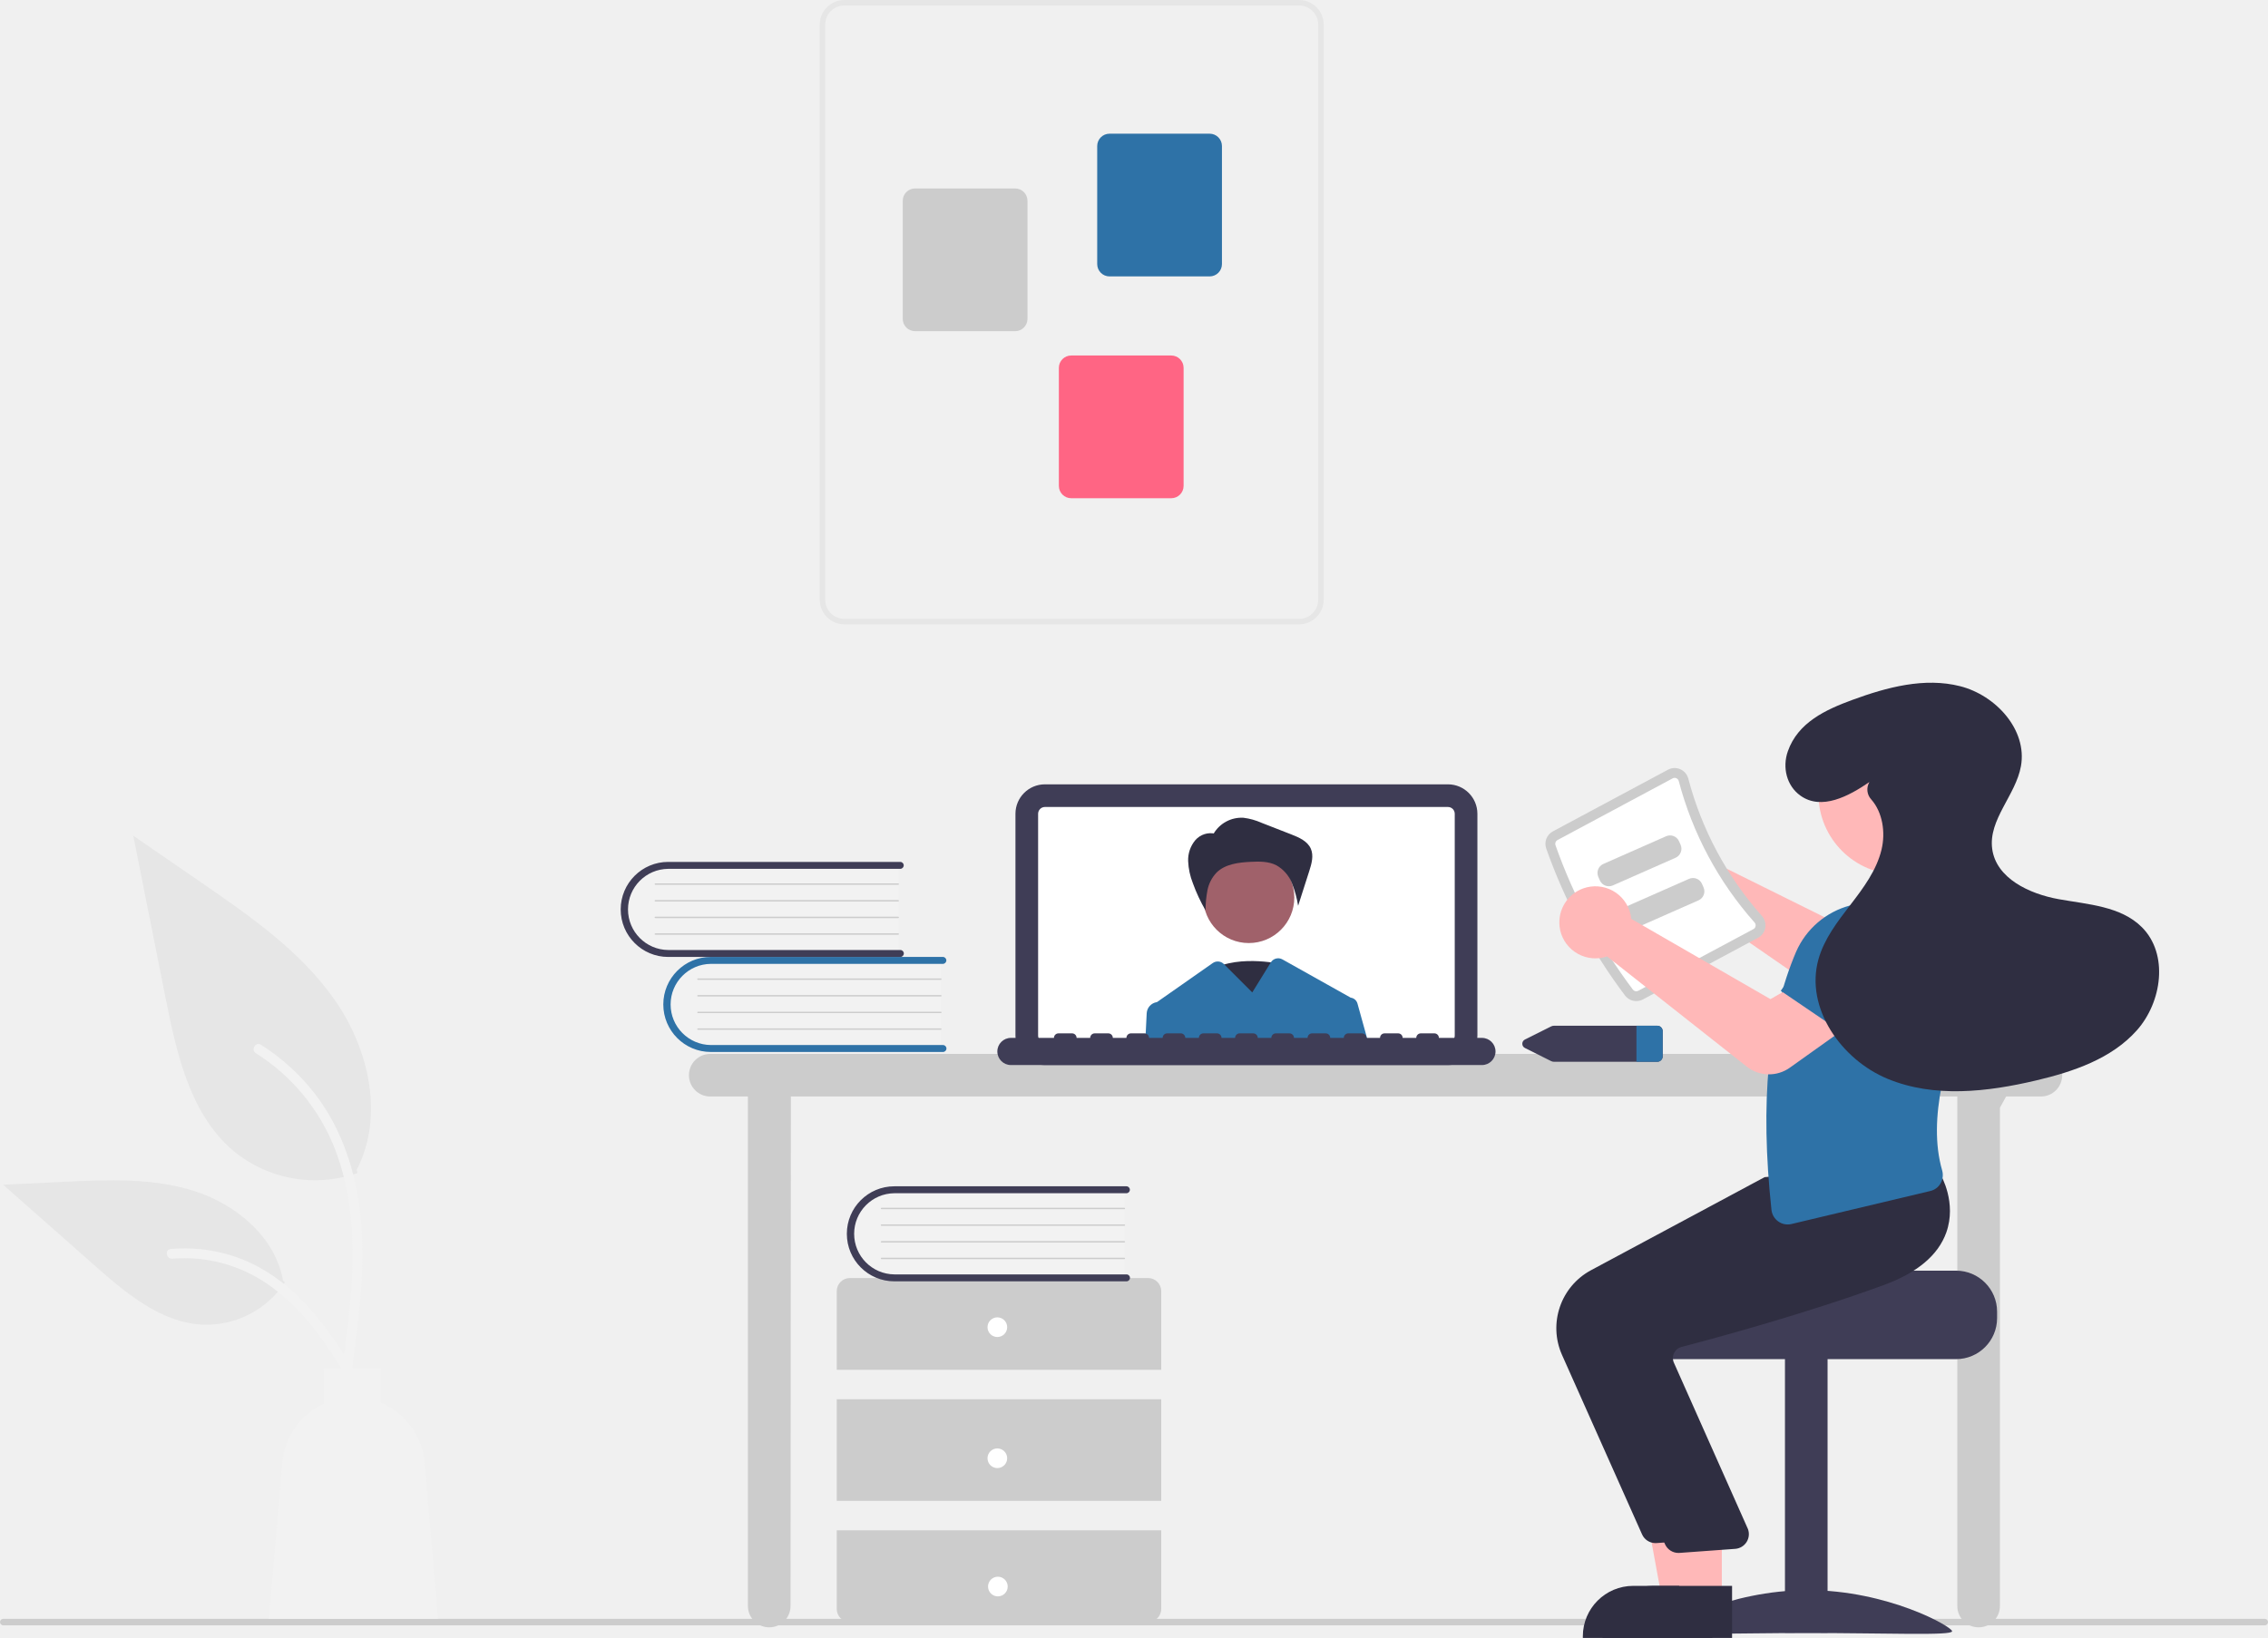
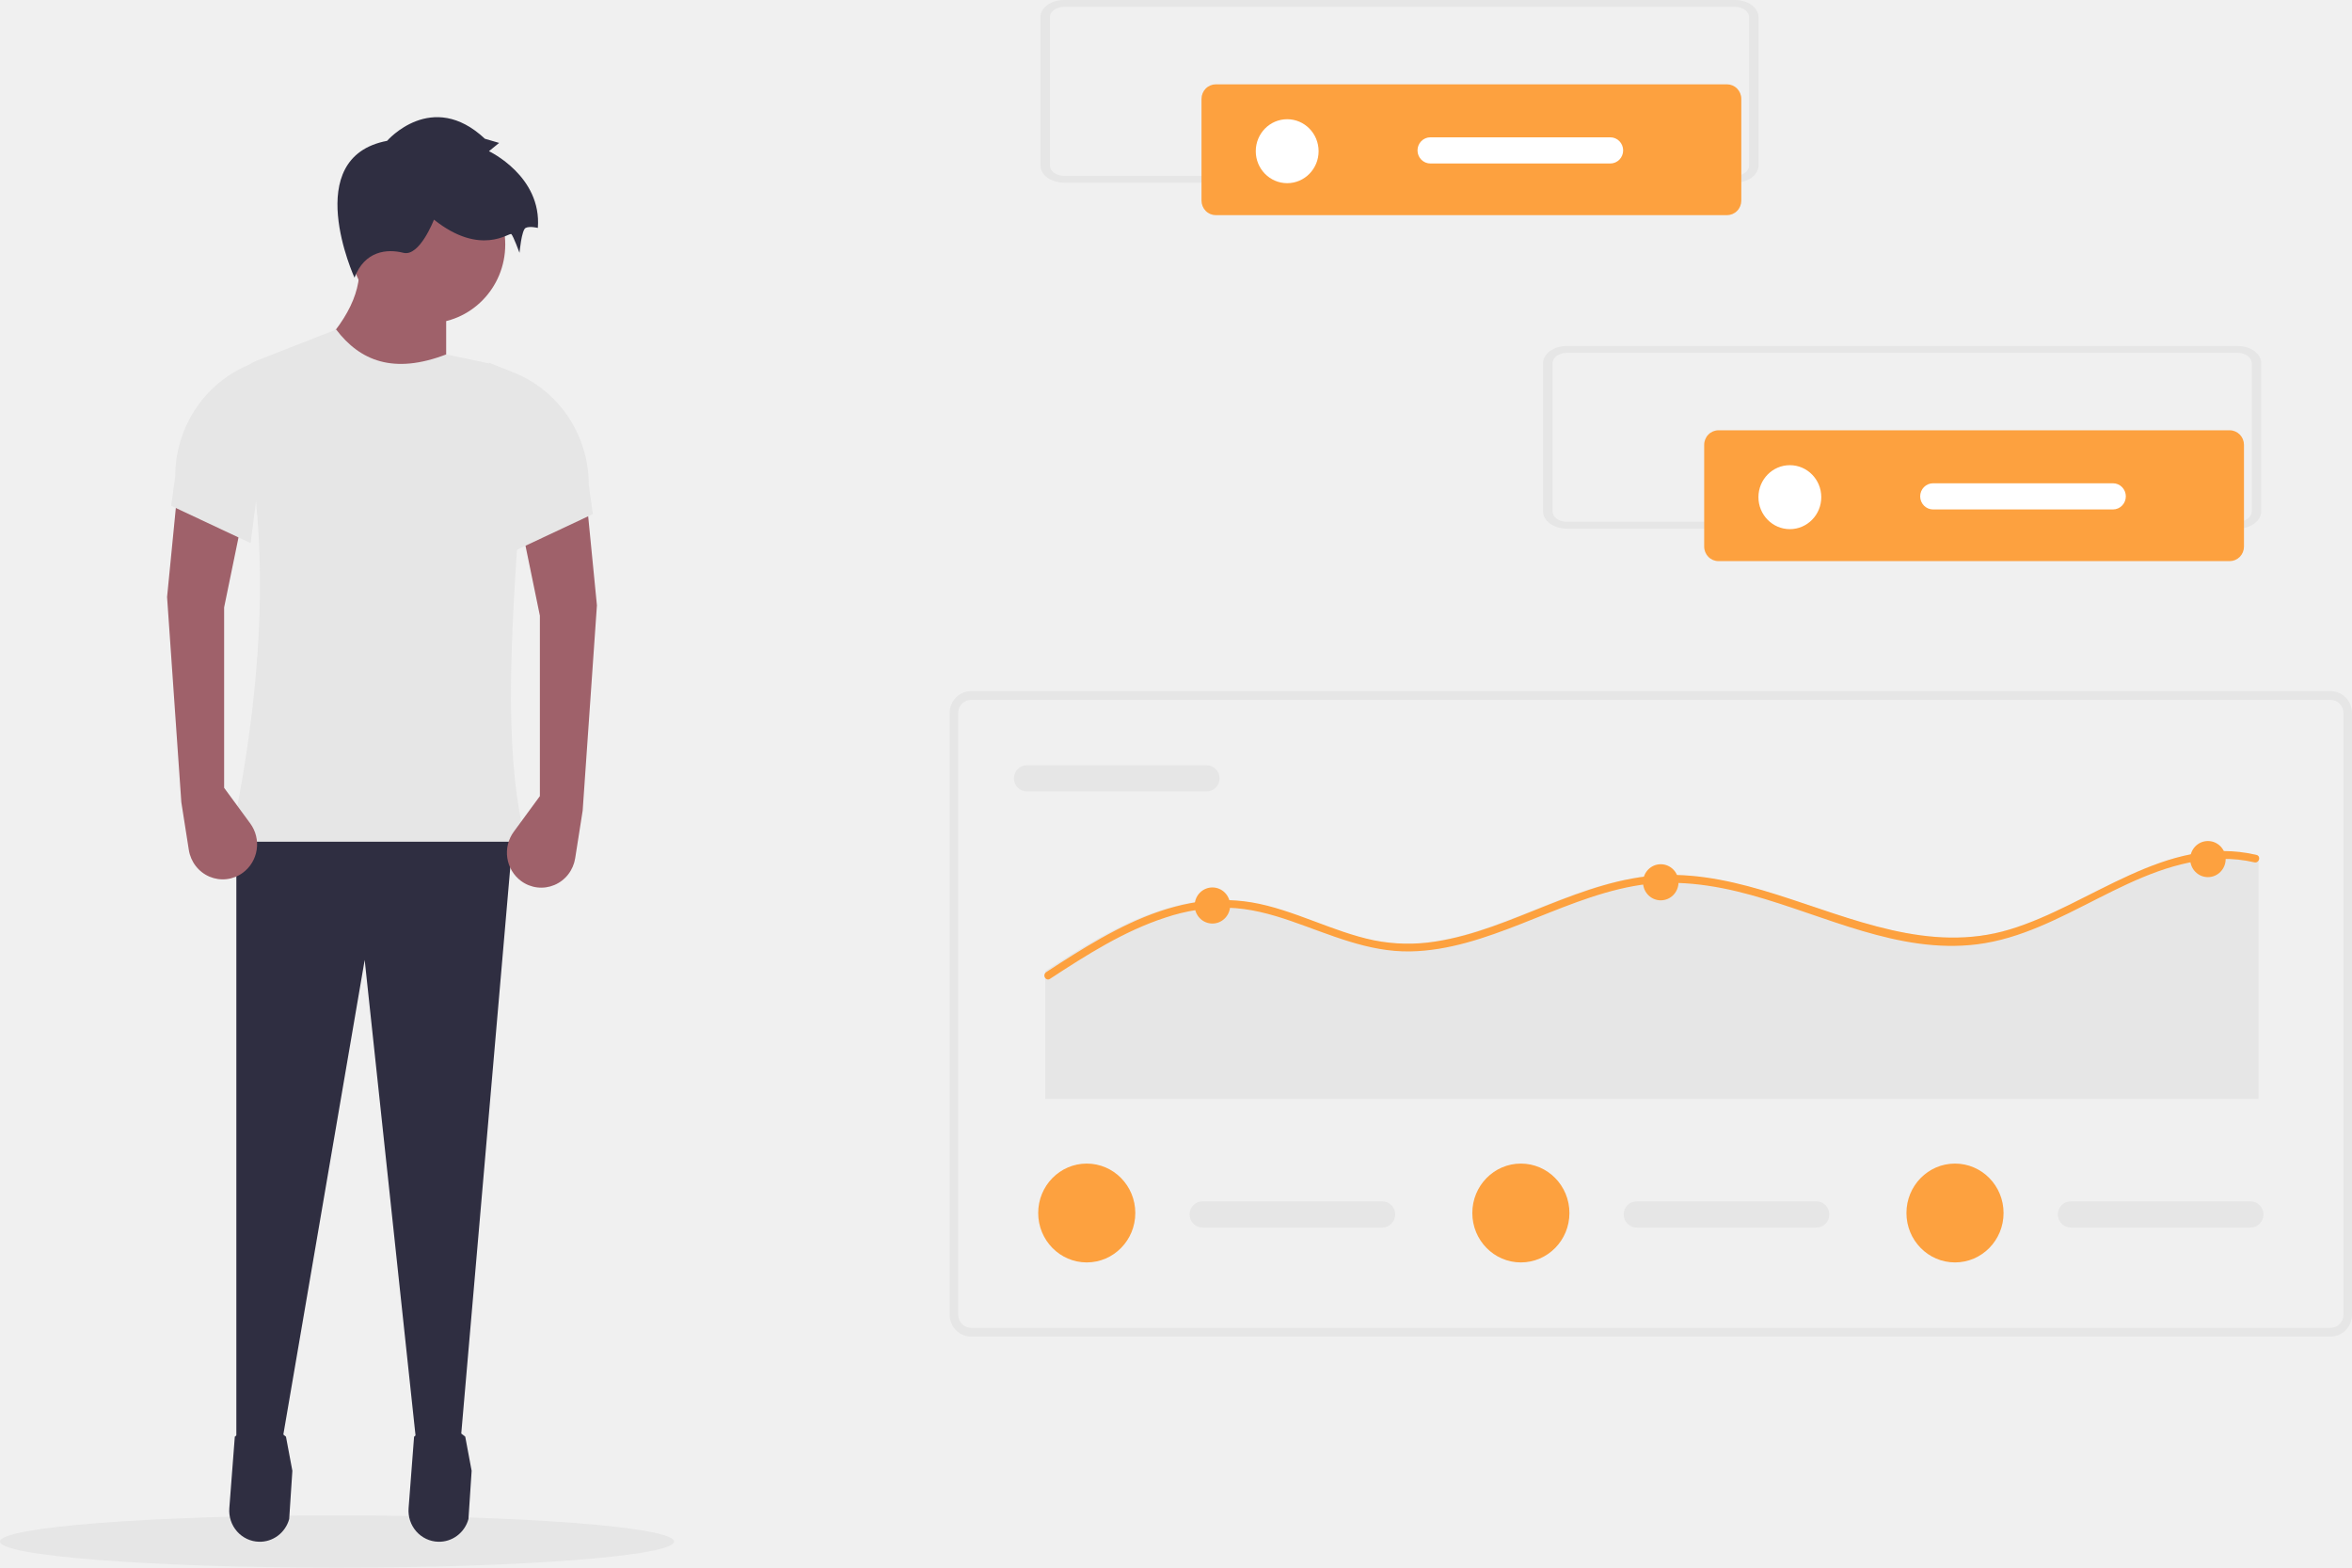
- <svg xmlns="http://www.w3.org/2000/svg" width="692" height="499.877" viewBox="0 0 692 499.877" data-src="https://cdn.undraw.co/illustrations/online-learning_tgmv.svg" role="img" artist="Katerina Limpitsouni" source="https://undraw.co/">
-   <path d="M945,696.105H255a1,1,0,0,1,0-2H945a1,1,0,0,1,0,2Z" transform="translate(-254 -200.0616)" fill="#ccc" />
-   <path d="M876.704,521.703h-406a6.5,6.5,0,1,0,0,13h11.5v155.5a6.5,6.5,0,0,0,13,0l.099-155.5H851.204v155.5a6.5,6.5,0,0,0,13,0V538.13l1.891-3.427h10.609a6.5,6.5,0,1,0,0-13Z" transform="translate(-254 -200.0616)" fill="#ccc" />
-   <path d="M695.794,525.105H572.812a8.992,8.992,0,0,1-8.982-8.982V448.414a8.992,8.992,0,0,1,8.982-8.982H695.794a8.992,8.992,0,0,1,8.982,8.982v67.709A8.992,8.992,0,0,1,695.794,525.105Z" transform="translate(-254 -200.0616)" fill="#3f3d56" />
-   <path d="M695.793,446.345H572.813a2.074,2.074,0,0,0-2.07,2.07v67.71a2.074,2.074,0,0,0,2.07,2.07H695.793a2.074,2.074,0,0,0,2.07-2.07v-67.71A2.074,2.074,0,0,0,695.793,446.345Z" transform="translate(-254 -200.0616)" fill="#fff" />
-   <path d="M644.792,494.283s-14.722-3.392-22.82,2.827,10.306,20.355,10.306,20.355Z" transform="translate(-254 -200.0616)" fill="#2f2e41" />
-   <circle cx="381.024" cy="273.924" r="13.887" fill="#a0616a" />
-   <path d="M624.286,454.492a9.898,9.898,0,0,1,9.126-4.856,19.397,19.397,0,0,1,5.515,1.544l9.078,3.541c2.349.916,4.922,2.039,5.941,4.345.946,2.141.24,4.613-.474,6.841l-3.397,10.593a32.246,32.246,0,0,0-1.925-6.998,10.835,10.835,0,0,0-4.704-5.364c-2.358-1.21-5.137-1.185-7.785-1.057-3.749.18-7.826.657-10.489,3.302a10.895,10.895,0,0,0-2.765,5.399,32.5,32.5,0,0,0-.58,6.112,50.669,50.669,0,0,1-3.869-8.295,20.525,20.525,0,0,1-1.438-6.715,9.444,9.444,0,0,1,2.165-6.387,6.195,6.195,0,0,1,6.231-1.961Z" transform="translate(-254 -200.0616)" fill="#2f2e41" />
-   <path d="M668.183,506.325a2.472,2.472,0,0,0-2.07-1.79.86.86,0,0,0-.1-.06L645.282,492.856a2.637,2.637,0,0,0-3.528.908l-5.67,9.18-8.54-8.54-.136-.136a2.636,2.636,0,0,0-3.376-.295l-17.038,11.931c-.03,0-.06.01-.09.01a3.633,3.633,0,0,0-3.03,3.39l-.44,8.89h68.04Z" transform="translate(-254 -200.0616)" fill="#2e72a7" />
-   <path d="M706.158,516.814H693.03a1.382,1.382,0,0,0-1.382-1.382h-4.145a1.382,1.382,0,0,0-1.382,1.382h-4.145a1.382,1.382,0,0,0-1.382-1.382H676.449a1.382,1.382,0,0,0-1.382,1.382h-4.145a1.382,1.382,0,0,0-1.382-1.382h-4.145a1.382,1.382,0,0,0-1.382,1.382h-4.145A1.382,1.382,0,0,0,658.485,515.432h-4.145a1.382,1.382,0,0,0-1.382,1.382h-4.145a1.382,1.382,0,0,0-1.382-1.382H643.285a1.382,1.382,0,0,0-1.382,1.382H637.758a1.382,1.382,0,0,0-1.382-1.382h-4.145a1.382,1.382,0,0,0-1.382,1.382h-4.145a1.382,1.382,0,0,0-1.382-1.382h-4.145a1.382,1.382,0,0,0-1.382,1.382H615.649a1.382,1.382,0,0,0-1.382-1.382h-4.145a1.382,1.382,0,0,0-1.382,1.382h-4.145a1.382,1.382,0,0,0-1.382-1.382h-4.145a1.382,1.382,0,0,0-1.382,1.382h-4.145a1.382,1.382,0,0,0-1.382-1.382h-4.145a1.382,1.382,0,0,0-1.382,1.382H582.485a1.382,1.382,0,0,0-1.382-1.382H576.958a1.382,1.382,0,0,0-1.382,1.382H562.449a4.145,4.145,0,0,0,0,8.291H706.158a4.145,4.145,0,0,0,0-8.291Z" transform="translate(-254 -200.0616)" fill="#3f3d56" />
-   <path d="M541.079,492.74v27.526H472.117a13.771,13.771,0,1,1,0-27.526Z" transform="translate(-254 -200.0616)" fill="#f2f2f2" />
-   <path d="M542.773,520.054a1.059,1.059,0,0,1-1.059,1.059h-70.826a14.504,14.504,0,1,1,0-29.008h70.826a1.059,1.059,0,0,1,0,2.117h-70.826a12.387,12.387,0,0,0,0,24.773h70.826A1.059,1.059,0,0,1,542.773,520.054Z" transform="translate(-254 -200.0616)" fill="#2e72a7" />
-   <path d="M541.079,499.092H466.971a.212.212,0,1,1,0-.423h74.108a.212.212,0,0,1,0,.423Z" transform="translate(-254 -200.0616)" fill="#ccc" />
-   <path d="M541.079,504.174H466.971a.212.212,0,1,1,0-.423h74.108a.212.212,0,0,1,0,.423Z" transform="translate(-254 -200.0616)" fill="#ccc" />
-   <path d="M541.079,509.255H466.971a.212.212,0,1,1,0-.423h74.108a.212.212,0,0,1,0,.423Z" transform="translate(-254 -200.0616)" fill="#ccc" />
-   <path d="M541.079,514.337H466.971a.212.212,0,1,1,0-.423h74.108a.212.212,0,0,1,0,.423Z" transform="translate(-254 -200.0616)" fill="#ccc" />
-   <path d="M528.079,463.74v27.526H459.117a13.771,13.771,0,1,1,0-27.526Z" transform="translate(-254 -200.0616)" fill="#f2f2f2" />
-   <path d="M529.773,491.054a1.059,1.059,0,0,1-1.059,1.059h-70.826a14.504,14.504,0,1,1,0-29.008h70.826a1.059,1.059,0,0,1,0,2.117h-70.826a12.387,12.387,0,0,0,0,24.773h70.826A1.059,1.059,0,0,1,529.773,491.054Z" transform="translate(-254 -200.0616)" fill="#3f3d56" />
-   <path d="M528.079,470.092H453.971a.212.212,0,1,1,0-.423h74.108a.212.212,0,0,1,0,.423Z" transform="translate(-254 -200.0616)" fill="#ccc" />
-   <path d="M528.079,475.174H453.971a.212.212,0,1,1,0-.423h74.108a.212.212,0,0,1,0,.423Z" transform="translate(-254 -200.0616)" fill="#ccc" />
-   <path d="M528.079,480.255H453.971a.212.212,0,1,1,0-.423h74.108a.212.212,0,0,1,0,.423Z" transform="translate(-254 -200.0616)" fill="#ccc" />
-   <path d="M528.079,485.337H453.971a.212.212,0,1,1,0-.423h74.108a.212.212,0,0,1,0,.423Z" transform="translate(-254 -200.0616)" fill="#ccc" />
-   <path d="M608.303,618.105v-24a4,4,0,0,0-4-4h-91a4,4,0,0,0-4,4v24Z" transform="translate(-254 -200.0616)" fill="#ccc" />
-   <rect x="255.303" y="427.043" width="99" height="31" fill="#ccc" />
-   <path d="M509.303,667.105v24a4,4,0,0,0,4,4h91a4,4,0,0,0,4-4v-24Z" transform="translate(-254 -200.0616)" fill="#ccc" />
-   <circle cx="304.303" cy="405.043" r="3" fill="#fff" />
-   <circle cx="304.303" cy="445.043" r="3" fill="#fff" />
-   <circle cx="304.464" cy="484.196" r="3" fill="#fff" />
-   <path d="M597.079,562.74v27.526H528.117a13.771,13.771,0,1,1,0-27.526Z" transform="translate(-254 -200.0616)" fill="#f2f2f2" />
-   <path d="M598.773,590.054a1.059,1.059,0,0,1-1.059,1.059h-70.826a14.504,14.504,0,1,1,0-29.008h70.826a1.059,1.059,0,0,1,0,2.117h-70.826a12.387,12.387,0,0,0,0,24.773h70.826A1.059,1.059,0,0,1,598.773,590.054Z" transform="translate(-254 -200.0616)" fill="#3f3d56" />
-   <path d="M597.079,569.092H522.971a.212.212,0,1,1,0-.423h74.108a.212.212,0,0,1,0,.423Z" transform="translate(-254 -200.0616)" fill="#ccc" />
-   <path d="M597.079,574.174H522.971a.212.212,0,1,1,0-.423h74.108a.212.212,0,0,1,0,.423Z" transform="translate(-254 -200.0616)" fill="#ccc" />
-   <path d="M597.079,579.255H522.971a.212.212,0,1,1,0-.423h74.108a.212.212,0,0,1,0,.423Z" transform="translate(-254 -200.0616)" fill="#ccc" />
-   <path d="M597.079,584.337H522.971a.212.212,0,1,1,0-.423h74.108a.212.212,0,0,1,0,.423Z" transform="translate(-254 -200.0616)" fill="#ccc" />
-   <path d="M504.11,383.083v-175.5a7.53,7.53,0,0,1,7.521-7.521H650.36a7.53,7.53,0,0,1,7.521,7.521v175.5a7.53,7.53,0,0,1-7.521,7.521H511.632A7.53,7.53,0,0,1,504.11,383.083Zm7.521-181.35a5.857,5.857,0,0,0-5.85,5.85v175.5a5.857,5.857,0,0,0,5.85,5.85H650.36a5.857,5.857,0,0,0,5.85-5.85v-175.5a5.857,5.857,0,0,0-5.85-5.85Z" transform="translate(-254 -200.0616)" fill="#e6e6e6" />
-   <path d="M588.775,280.659V244.624a3.765,3.765,0,0,1,3.761-3.761h30.537a3.765,3.765,0,0,1,3.761,3.761v36.036a3.765,3.765,0,0,1-3.761,3.761h-30.537A3.765,3.765,0,0,1,588.775,280.659Z" transform="translate(-254 -200.0616)" fill="#2e72a7" />
-   <path d="M529.44,297.374V261.338a3.765,3.765,0,0,1,3.761-3.761h30.537a3.765,3.765,0,0,1,3.761,3.761v36.036a3.765,3.765,0,0,1-3.761,3.761h-30.537A3.765,3.765,0,0,1,529.44,297.374Z" transform="translate(-254 -200.0616)" fill="#ccc" />
-   <path d="M577.075,348.352V312.317a3.765,3.765,0,0,1,3.761-3.761h30.537a3.765,3.765,0,0,1,3.761,3.761v36.036a3.765,3.765,0,0,1-3.761,3.761h-30.537A3.765,3.765,0,0,1,577.075,348.352Z" transform="translate(-254 -200.0616)" fill="#ff6584" />
-   <path d="M759.563,513.105H728.143a1.941,1.941,0,0,0-.86.2l-7.93,3.97a1.445,1.445,0,0,0,0,2.66l7.93,3.97a1.941,1.941,0,0,0,.86.2h31.42a1.649,1.649,0,0,0,1.74-1.53v-7.94A1.649,1.649,0,0,0,759.563,513.105Z" transform="translate(-254 -200.0616)" fill="#3f3d56" />
-   <path d="M761.303,514.635v7.94a1.649,1.649,0,0,1-1.74,1.53h-6.26v-11h6.26A1.649,1.649,0,0,1,761.303,514.635Z" transform="translate(-254 -200.0616)" fill="#2e72a7" />
-   <path d="M759.327,453.705a11.003,11.003,0,0,1,14.89,6.915,10.588,10.588,0,0,1,.32,1.435l43.938,21.788,10.168-6.739,12.652,14.565L825.769,504.279a11.149,11.149,0,0,1-13.301.513l-44.579-30.828a10.511,10.511,0,0,1-1.015.37,11.003,11.003,0,0,1-14.01-8.561,10.708,10.708,0,0,1-.163-1.34A11.036,11.036,0,0,1,759.327,453.705Z" transform="translate(-254 -200.0616)" fill="#ffb8b8" />
-   <path d="M850.841,587.853H802.831c0,1.38-49.48,2.5-49.48,2.5a12.86,12.86,0,0,0-2.11,2,12.41,12.41,0,0,0-2.9,8v2a12.505,12.505,0,0,0,12.5,12.5h90a12.511,12.511,0,0,0,12.5-12.5v-2A12.517,12.517,0,0,0,850.841,587.853Z" transform="translate(-254 -200.0616)" fill="#3f3d56" />
-   <rect x="798.617" y="614.357" width="13" height="84" transform="translate(1356.235 1112.652) rotate(-180)" fill="#3f3d56" />
-   <path d="M761.617,697.9c0,1.405,19.699.543,44,.543s44,.861,44-.543-19.699-12.543-44-12.543S761.617,696.495,761.617,697.9Z" transform="translate(-254 -200.0616)" fill="#3f3d56" />
-   <polygon points="519.353 487.993 507.094 487.992 501.261 456.195 519.355 456.196 519.353 487.993" fill="#ffb8b8" />
-   <path d="M776.48,699.938l-39.531-.001v-.5a15.386,15.386,0,0,1,15.386-15.386h.001l24.144.001Z" transform="translate(-254 -200.0616)" fill="#2f2e41" />
-   <path d="M755.017,668.337,730.576,613.529a20.086,20.086,0,0,1,8.819-25.784l53.013-28.428,24.191-2.058,22.315-2.028.161.272c.206.348,5.004,8.635,1.76,17.722-2.46,6.893-8.859,12.276-19.019,16.002-23.714,8.695-51.109,16.127-61.786,18.918a3.451,3.451,0,0,0-2.211,1.76,3.498,3.498,0,0,0-.196,2.799l22.707,51.015a4.5,4.5,0,0,1-3.809,6.029L759.553,670.983q-.216.021-.43.021A4.497,4.497,0,0,1,755.017,668.337Z" transform="translate(-254 -200.0616)" fill="#2f2e41" />
-   <polygon points="525.353 487.993 513.094 487.992 507.261 456.195 525.355 456.196 525.353 487.993" fill="#ffb8b8" />
-   <path d="M782.48,699.938l-39.531-.001v-.5a15.386,15.386,0,0,1,15.386-15.386h.001l24.144.001Z" transform="translate(-254 -200.0616)" fill="#2f2e41" />
-   <path d="M762.017,671.337,737.576,616.529a20.086,20.086,0,0,1,8.819-25.784l53.013-28.428,24.191-2.058,22.315-2.028.161.272c.206.348,5.004,8.635,1.76,17.722-2.46,6.893-8.859,12.276-19.019,16.002-23.714,8.695-51.109,16.127-61.786,18.918a3.451,3.451,0,0,0-2.211,1.76,3.498,3.498,0,0,0-.196,2.799l22.707,51.015a4.5,4.5,0,0,1-3.809,6.029L766.553,673.983q-.216.021-.43.021A4.497,4.497,0,0,1,762.017,671.337Z" transform="translate(-254 -200.0616)" fill="#2f2e41" />
-   <path d="M749.835,503.906a167.506,167.506,0,0,1-24.075-44.932,4.303,4.303,0,0,1,2.032-5.179l35.145-18.832a4.247,4.247,0,0,1,3.726-.151,4.319,4.319,0,0,1,2.461,2.884,102.328,102.328,0,0,0,22.446,41.891,4.318,4.318,0,0,1,1.038,3.647,4.247,4.247,0,0,1-2.189,3.018L755.272,505.083A4.303,4.303,0,0,1,749.835,503.906Z" transform="translate(-254 -200.0616)" fill="#ccc" />
-   <path d="M752.233,502.104a1.299,1.299,0,0,0,1.622.335l35.146-18.832a1.246,1.246,0,0,0,.653-.897,1.318,1.318,0,0,0-.325-1.128,105.34,105.34,0,0,1-23.107-43.125,1.319,1.319,0,0,0-.758-.895,1.247,1.247,0,0,0-1.11.046L729.208,456.439a1.298,1.298,0,0,0-.62,1.537,164.507,164.507,0,0,0,23.645,44.127Z" transform="translate(-254 -200.0616)" fill="#fff" />
-   <path d="M866.593,498.883l-27.525,10.459-6.72-18.667a11.168,11.168,0,0,1,5.002-13.499l0,0a11.168,11.168,0,0,1,14.262,2.784Z" transform="translate(-254 -200.0616)" fill="#2e72a7" />
-   <path d="M796.583,572.843a4.999,4.999,0,0,1-2.083-3.549c-3.525-32.91-1.07-58.664,7.506-78.735a24.992,24.992,0,0,1,16.567-14.18l22.25-1.123.115.056A26.005,26.005,0,0,1,855.156,502.9c-7.156,18.863-13.148,38.503-8.579,54.346a5.122,5.122,0,0,1-.484,3.983,4.884,4.884,0,0,1-3.116,2.309L800.599,573.62a4.964,4.964,0,0,1-4.017-.777Z" transform="translate(-254 -200.0616)" fill="#2e72a7" />
-   <circle cx="579.396" cy="242.323" r="24.561" fill="#ffb8b8" />
-   <path d="M765.243,461.838l-19.142,8.45a3.003,3.003,0,0,1-3.956-1.533l-.473-1.073a3.003,3.003,0,0,1,1.533-3.956l19.142-8.45a3.003,3.003,0,0,1,3.956,1.533l.473,1.073A3.003,3.003,0,0,1,765.243,461.838Z" transform="translate(-254 -200.0616)" fill="#ccc" />
-   <path d="M772.243,474.838l-19.142,8.45a3.003,3.003,0,0,1-3.956-1.533l-.473-1.073a3.003,3.003,0,0,1,1.533-3.956l19.142-8.45a3.003,3.003,0,0,1,3.956,1.533l.473,1.073A3.003,3.003,0,0,1,772.243,474.838Z" transform="translate(-254 -200.0616)" fill="#ccc" />
-   <path d="M787.005,525.615l-42.674-33.666a10.517,10.517,0,0,1-1.036.306,11.027,11.027,0,0,1-8.818-1.691,10.913,10.913,0,0,1-4.626-7.733,11.023,11.023,0,0,1,7.209-11.638,11.004,11.004,0,0,1,14.426,7.837,10.571,10.571,0,0,1,.229,1.452L794.196,504.989l10.572-6.086,11.711,15.332-16.414,11.699a10.942,10.942,0,0,1-13.06-.318Z" transform="translate(-254 -200.0616)" fill="#ffb8b8" />
-   <path d="M821.686,519.009l-24.349-16.557,11.443-16.207a11.168,11.168,0,0,1,13.929-3.64l0,0a11.168,11.168,0,0,1,5.894,13.283Z" transform="translate(-254 -200.0616)" fill="#2e72a7" />
-   <path d="M824.391,438.727c-6.313,4.321-14.601,8.762-21.049,4.161-4.234-3.021-5.567-8.615-3.851-13.525,3.087-8.829,11.569-12.715,19.681-15.695,10.544-3.873,22.026-6.954,32.911-4.181s20.506,13.313,18.541,24.373c-1.58,8.894-9.97,16.295-8.779,25.25,1.199,9.012,11.334,13.756,20.281,15.367s18.96,2.128,25.391,8.555c8.203,8.199,6.155,22.853-1.564,31.51s-19.367,12.58-30.654,15.248c-14.955,3.534-31.129,5.392-45.332-.474s-25.256-21.654-21.141-36.46c1.738-6.254,5.832-11.539,9.789-16.685s7.963-10.526,9.472-16.839c1.258-5.261.327-11.369-3.162-15.315a4.437,4.437,0,0,1-.594-5.186Z" transform="translate(-254 -200.0616)" fill="#2f2e41" />
-   <path d="M363.072,558.06a39.063,39.063,0,0,1-37.721-6.645c-13.212-11.089-17.354-29.359-20.725-46.275q-4.985-25.018-9.969-50.036l20.872,14.371c15.01,10.335,30.357,21.001,40.75,35.971s14.929,35.405,6.579,51.603" transform="translate(-254 -200.0616)" fill="#e6e6e6" />
-   <path d="M361.288,618.639c2.112-15.387,4.285-30.973,2.803-46.525-1.316-13.812-5.53-27.303-14.109-38.364A63.82,63.82,0,0,0,333.608,518.912c-1.637-1.034-3.144,1.561-1.514,2.59A60.672,60.672,0,0,1,356.093,550.459c5.225,13.289,6.064,27.776,5.164,41.893-.544,8.537-1.698,17.019-2.861,25.489a1.554,1.554,0,0,0,1.048,1.845,1.509,1.509,0,0,0,1.845-1.048Z" transform="translate(-254 -200.0616)" fill="#f2f2f2" />
-   <path d="M340.941,591.41a28.755,28.755,0,0,1-25.055,12.931c-12.683-.602-23.257-9.454-32.775-17.858l-28.153-24.857,18.633-.892c13.4-.641,27.145-1.239,39.908,2.893s24.533,14.077,26.867,27.287" transform="translate(-254 -200.0616)" fill="#e6e6e6" />
-   <path d="M367.258,627.484c-10.168-17.991-21.961-37.986-43.035-44.377a48.022,48.022,0,0,0-18.101-1.869c-1.922.166-1.442,3.128.476,2.963a44.614,44.614,0,0,1,28.886,7.642c8.145,5.544,14.487,13.252,19.854,21.425,3.288,5.007,6.233,10.226,9.178,15.438.941,1.666,3.693.463,2.74-1.222Z" transform="translate(-254 -200.0616)" fill="#f2f2f2" />
-   <path d="M383.55,646.421A21.774,21.774,0,0,0,370.207,628.184v-10.401H352.762v10.729a21.763,21.763,0,0,0-12.616,17.909l-4.102,47.684h51.608Z" transform="translate(-254 -200.0616)" fill="#f2f2f2" />
+ <svg xmlns="http://www.w3.org/2000/svg" width="300" height="200" viewBox="0 0 300 200" fill="none">
+   <g clip-path="url(#clip0_6_187)">
+     <path d="M42.987 200C66.728 200 85.975 198.505 85.975 196.662C85.975 194.818 66.728 193.324 42.987 193.324C19.246 193.324 0 194.818 0 196.662C0 198.505 19.246 200 42.987 200Z" fill="#E6E6E6" />
+     <path d="M56.91 50.242L39.76 45.48C44.34 41.081 46.332 36.936 45.737 33.046H56.91V50.242Z" fill="#9F616A" />
+     <path d="M58.729 184.105L53.189 184.898L46.516 122.464L35.863 184.633L30.146 184.898V106.062H65.485L58.729 184.105Z" fill="#2F2E41" />
+     <path d="M33.023 196.69C33.892 196.716 34.745 196.444 35.446 195.919C36.146 195.393 36.653 194.644 36.887 193.791L37.292 187.644L36.476 183.284C34.324 181.483 32.148 181.521 29.951 183.284L29.25 192.416C29.209 192.952 29.275 193.491 29.445 194C29.614 194.509 29.884 194.977 30.236 195.377C30.589 195.777 31.018 196.099 31.497 196.325C31.976 196.551 32.495 196.675 33.023 196.69Z" fill="#2F2E41" />
+     <path d="M55.889 196.69C56.759 196.716 57.612 196.444 58.312 195.919C59.012 195.393 59.52 194.644 59.753 193.791L60.158 187.644L59.342 183.284C57.19 181.483 55.015 181.521 52.817 183.284L52.116 192.416C52.075 192.952 52.141 193.491 52.311 194C52.48 194.509 52.75 194.977 53.103 195.377C53.456 195.777 53.885 196.099 54.364 196.325C54.843 196.551 55.362 196.675 55.889 196.69Z" fill="#2F2E41" />
+     <path d="M54.571 41.247C60.025 41.247 64.445 36.746 64.445 31.194C64.445 25.642 60.025 21.142 54.571 21.142C49.118 21.142 44.697 25.642 44.697 31.194C44.697 36.746 49.118 41.247 54.571 41.247Z" fill="#9F616A" />
+     <path d="M67.044 107.385H29.367C34.25 84.343 34.236 65.786 30.346 50.778C30.099 49.822 30.206 48.807 30.648 47.927C31.09 47.047 31.836 46.365 32.742 46.01L42.879 42.041C45.922 46.042 50.216 47.79 56.91 45.216L62.222 46.325C63.515 46.593 64.669 47.33 65.47 48.398C66.271 49.467 66.665 50.794 66.578 52.135C66.187 58.005 66.341 63.919 66.005 69.025C64.963 84.836 64.513 97.162 67.044 107.385Z" fill="#E6E6E6" />
+     <path d="M49.375 17.967C49.375 17.967 55.091 11.353 61.847 17.702L63.666 18.232L62.367 19.29C62.367 19.29 69.123 22.464 68.603 29.078C68.603 29.078 67.564 28.814 67.044 29.078C66.524 29.343 66.264 32.253 66.264 32.253C66.264 32.253 65.485 30.136 65.225 29.872C64.965 29.607 61.327 32.782 55.351 28.02C55.351 28.02 53.532 32.782 51.453 32.253C49.375 31.724 46.516 31.988 45.217 35.427C45.217 35.427 38.201 20.083 49.375 17.967Z" fill="#2F2E41" />
+     <path d="M68.863 101.565L65.527 106.117C65.18 106.591 64.928 107.13 64.788 107.704C64.647 108.278 64.62 108.875 64.708 109.459C64.796 110.044 64.997 110.605 65.3 111.11C65.603 111.614 66.001 112.053 66.472 112.399C67.079 112.846 67.787 113.126 68.53 113.215C69.273 113.303 70.026 113.196 70.717 112.904C71.409 112.613 72.015 112.146 72.478 111.548C72.942 110.95 73.247 110.241 73.365 109.489L74.32 103.417L76.138 77.226L74.839 63.999L66.524 67.173L68.863 78.549V101.565Z" fill="#9F616A" />
+     <path d="M65.485 70.348L75.619 65.586L75.099 61.838C75.099 58.734 74.177 55.704 72.455 53.143C70.733 50.583 68.291 48.613 65.449 47.491L62.367 46.274L65.485 70.348Z" fill="#E6E6E6" />
+     <path d="M28.587 100.507L31.923 105.058C32.27 105.532 32.521 106.072 32.662 106.646C32.803 107.22 32.83 107.816 32.742 108.401C32.654 108.986 32.453 109.547 32.15 110.051C31.847 110.556 31.448 110.995 30.978 111.341C30.371 111.787 29.663 112.068 28.92 112.156C28.177 112.245 27.424 112.138 26.733 111.846C26.041 111.554 25.435 111.087 24.972 110.489C24.508 109.892 24.203 109.183 24.085 108.431L23.13 102.358L21.311 76.168L22.611 62.941L30.926 66.115L28.587 77.491V100.507Z" fill="#9F616A" />
+     <path d="M31.965 69.29L21.831 64.528L22.351 60.78C22.351 57.676 23.272 54.646 24.995 52.085C26.717 49.525 29.159 47.554 32.001 46.432L35.083 45.216L31.965 69.29Z" fill="#E6E6E6" />
+     <path d="M297.268 170.514H123.862C123.137 170.513 122.443 170.22 121.93 169.698C121.418 169.177 121.13 168.469 121.129 167.732V90.956C121.13 90.219 121.418 89.512 121.93 88.99C122.443 88.469 123.137 88.175 123.862 88.174H297.268C297.992 88.175 298.687 88.469 299.199 88.99C299.711 89.512 299.999 90.219 300 90.956V167.732C299.999 168.469 299.711 169.177 299.199 169.698C298.687 170.22 297.992 170.513 297.268 170.514ZM123.862 89.287C123.427 89.288 123.01 89.464 122.703 89.776C122.396 90.089 122.223 90.514 122.222 90.956V167.732C122.223 168.174 122.396 168.599 122.703 168.912C123.01 169.225 123.427 169.401 123.862 169.401H297.268C297.702 169.401 298.119 169.225 298.426 168.912C298.734 168.599 298.907 168.174 298.907 167.732V90.956C298.907 90.514 298.734 90.089 298.426 89.776C298.119 89.464 297.702 89.288 297.268 89.287H123.862Z" fill="#E6E6E6" />
+     <path d="M130.965 97.632C130.531 97.632 130.114 97.808 129.806 98.121C129.499 98.434 129.326 98.859 129.326 99.301C129.326 99.744 129.499 100.168 129.806 100.481C130.114 100.794 130.531 100.97 130.965 100.97H153.916C154.351 100.97 154.768 100.794 155.075 100.481C155.383 100.168 155.556 99.744 155.556 99.301C155.556 98.859 155.383 98.434 155.075 98.121C154.768 97.808 154.351 97.632 153.916 97.632H130.965Z" fill="#E6E6E6" />
+     <path d="M288.084 109.24V140.191H133.319V123.894C134.39 123.194 135.468 122.496 136.556 121.822C141.203 118.927 146.176 116.22 151.596 115.217C154.159 114.73 156.786 114.697 159.36 115.118C162.08 115.575 164.683 116.529 167.26 117.486C169.802 118.434 172.35 119.411 175.008 119.96C177.598 120.478 180.258 120.531 182.866 120.118C187.843 119.358 192.518 117.322 197.174 115.48C201.859 113.628 206.686 111.878 211.757 111.648C216.762 111.417 221.706 112.621 226.456 114.115C236.14 117.157 246.029 121.671 256.283 118.575C266.695 115.437 276.273 106.378 287.812 109.065C287.921 109.086 288.018 109.148 288.084 109.24Z" fill="#E6E6E6" />
+     <path d="M288.084 109.779C288.035 109.873 287.955 109.948 287.859 109.991C287.763 110.034 287.656 110.043 287.554 110.016C286.179 109.695 284.771 109.547 283.36 109.575C272.01 109.779 263.283 119.082 252.184 120.473C242.178 121.727 232.759 116.773 223.351 114.184C218.462 112.838 213.422 112.125 208.391 113.039C203.399 113.944 198.714 116.023 194.01 117.868C189.48 119.644 184.772 121.296 179.868 121.378C174.475 121.47 169.619 119.207 164.617 117.483C162.016 116.585 159.348 115.875 156.592 115.806C153.905 115.773 151.233 116.194 148.682 117.052C143.367 118.773 138.579 121.838 133.916 124.885C133.836 124.942 133.739 124.969 133.642 124.96C133.541 124.947 133.447 124.902 133.372 124.833C133.297 124.763 133.244 124.672 133.221 124.571C133.198 124.471 133.205 124.365 133.242 124.269C133.279 124.173 133.344 124.09 133.428 124.033L133.642 123.894C134.711 123.194 135.787 122.496 136.873 121.822C141.509 118.927 146.472 116.22 151.881 115.217C154.439 114.73 157.06 114.697 159.629 115.118C162.343 115.575 164.94 116.529 167.512 117.486C170.049 118.434 172.592 119.411 175.244 119.96C177.829 120.478 180.483 120.531 183.086 120.118C188.052 119.358 192.717 117.322 197.364 115.48C202.039 113.628 206.856 111.878 211.916 111.648C216.911 111.417 221.845 112.621 226.585 114.115C236.249 117.157 246.116 121.671 256.349 118.575C266.74 115.437 276.297 106.378 287.813 109.065C287.922 109.086 288.019 109.148 288.084 109.24C288.134 109.32 288.16 109.414 288.16 109.509C288.16 109.605 288.134 109.698 288.084 109.779Z" fill="#FDA13F" />
+     <path d="M154.643 117.822C155.892 117.822 156.905 116.791 156.905 115.519C156.905 114.248 155.892 113.217 154.643 113.217C153.394 113.217 152.382 114.248 152.382 115.519C152.382 116.791 153.394 117.822 154.643 117.822Z" fill="#FDA13F" />
+     <path d="M211.832 114.861C213.081 114.861 214.094 113.831 214.094 112.559C214.094 111.287 213.081 110.256 211.832 110.256C210.583 110.256 209.57 111.287 209.57 112.559C209.57 113.831 210.583 114.861 211.832 114.861Z" fill="#FDA13F" />
+     <path d="M281.622 111.901C282.871 111.901 283.884 110.87 283.884 109.598C283.884 108.326 282.871 107.295 281.622 107.295C280.373 107.295 279.36 108.326 279.36 109.598C279.36 110.87 280.373 111.901 281.622 111.901Z" fill="#FDA13F" />
+     <path d="M153.37 153.267C152.935 153.267 152.518 153.443 152.211 153.756C151.903 154.069 151.73 154.493 151.73 154.936C151.73 155.379 151.903 155.803 152.211 156.116C152.518 156.429 152.935 156.605 153.37 156.605H176.321C176.755 156.605 177.172 156.429 177.48 156.116C177.787 155.803 177.96 155.379 177.96 154.936C177.96 154.493 177.787 154.069 177.48 153.756C177.172 153.443 176.755 153.267 176.321 153.267H153.37Z" fill="#E6E6E6" />
+     <path d="M138.616 161.056C142.036 161.056 144.809 158.233 144.809 154.751C144.809 151.268 142.036 148.445 138.616 148.445C135.195 148.445 132.423 151.268 132.423 154.751C132.423 158.233 135.195 161.056 138.616 161.056Z" fill="#FDA13F" />
+     <path d="M208.743 153.267C208.308 153.267 207.891 153.443 207.584 153.756C207.277 154.069 207.104 154.493 207.104 154.936C207.104 155.379 207.277 155.803 207.584 156.116C207.891 156.429 208.308 156.605 208.743 156.605H231.694C232.129 156.605 232.546 156.429 232.853 156.116C233.161 155.803 233.333 155.379 233.333 154.936C233.333 154.493 233.161 154.069 232.853 153.756C232.546 153.443 232.129 153.267 231.694 153.267H208.743Z" fill="#E6E6E6" />
+     <path d="M193.989 161.056C197.409 161.056 200.182 158.233 200.182 154.751C200.182 151.268 197.409 148.445 193.989 148.445C190.569 148.445 187.796 151.268 187.796 154.751C187.796 158.233 190.569 161.056 193.989 161.056Z" fill="#FDA13F" />
+     <path d="M264.117 153.267C263.682 153.267 263.265 153.443 262.957 153.756C262.65 154.069 262.477 154.493 262.477 154.936C262.477 155.379 262.65 155.803 262.957 156.116C263.265 156.429 263.682 156.605 264.117 156.605H287.067C287.502 156.605 287.919 156.429 288.227 156.116C288.534 155.803 288.707 155.379 288.707 154.936C288.707 154.493 288.534 154.069 288.227 153.756C287.919 153.443 287.502 153.267 287.067 153.267H264.117Z" fill="#E6E6E6" />
+     <path d="M249.362 161.056C252.783 161.056 255.556 158.233 255.556 154.751C255.556 151.268 252.783 148.445 249.362 148.445C245.942 148.445 243.169 151.268 243.169 154.751C243.169 158.233 245.942 161.056 249.362 161.056Z" fill="#FDA13F" />
+     <path d="M285.399 67.445H199.847C198.18 67.445 196.828 66.464 196.826 65.256V46.325C196.828 45.117 198.18 44.137 199.847 44.137H285.399C287.066 44.137 288.418 45.117 288.42 46.325V65.256C288.418 66.464 287.066 67.443 285.399 67.445ZM199.847 45.011C198.847 45.011 198.036 45.6 198.035 46.324V65.255C198.035 65.98 198.847 66.567 199.847 66.568H285.399C286.399 66.568 287.21 65.98 287.211 65.255V46.325C287.211 45.6 286.399 45.013 285.399 45.012L199.847 45.011Z" fill="#E6E6E6" />
+     <path d="M219.191 54.895C218.708 54.896 218.245 55.092 217.904 55.439C217.562 55.787 217.37 56.258 217.369 56.75V69.731C217.37 70.223 217.562 70.694 217.904 71.042C218.245 71.39 218.708 71.585 219.191 71.586H284.4C284.883 71.585 285.346 71.39 285.688 71.042C286.029 70.694 286.221 70.223 286.222 69.731V56.75C286.221 56.258 286.029 55.787 285.688 55.439C285.346 55.092 284.883 54.896 284.4 54.895H219.191Z" fill="#FDA13F" />
+     <path d="M228.298 67.506C230.512 67.506 232.306 65.679 232.306 63.426C232.306 61.173 230.512 59.346 228.298 59.346C226.085 59.346 224.291 61.173 224.291 63.426C224.291 65.679 226.085 67.506 228.298 67.506Z" fill="white" />
+     <path d="M246.561 61.655C246.127 61.655 245.71 61.831 245.402 62.144C245.095 62.457 244.922 62.882 244.922 63.324C244.922 63.767 245.095 64.192 245.402 64.504C245.71 64.817 246.127 64.993 246.561 64.993H269.512C269.947 64.993 270.364 64.817 270.671 64.504C270.979 64.192 271.152 63.767 271.152 63.324C271.152 62.882 270.979 62.457 270.671 62.144C270.364 61.831 269.947 61.655 269.512 61.655H246.561Z" fill="white" />
+     <path d="M221.282 23.308H135.731C134.063 23.308 132.711 22.328 132.71 21.12V2.188C132.711 0.98 134.063 0 135.731 0H221.282C222.95 0 224.301 0.98 224.303 2.188V21.119C224.302 22.327 222.95 23.306 221.282 23.308ZM135.731 0.875C134.73 0.875 133.919 1.463 133.918 2.188V21.119C133.918 21.843 134.73 22.431 135.731 22.431H221.282C222.283 22.431 223.094 21.843 223.095 21.119V2.188C223.095 1.464 222.283 0.876 221.282 0.875L135.731 0.875Z" fill="#E6E6E6" />
+     <path d="M155.074 10.759C154.591 10.759 154.128 10.955 153.787 11.303C153.446 11.65 153.253 12.121 153.253 12.613V25.595C153.253 26.086 153.446 26.558 153.787 26.905C154.128 27.253 154.591 27.448 155.074 27.449H220.284C220.767 27.448 221.23 27.253 221.571 26.905C221.913 26.558 222.105 26.086 222.105 25.595V12.613C222.105 12.121 221.913 11.65 221.571 11.303C221.23 10.955 220.767 10.759 220.284 10.759H155.074Z" fill="#FDA13F" />
+     <path d="M164.182 23.369C166.395 23.369 168.189 21.543 168.189 19.289C168.189 17.036 166.395 15.21 164.182 15.21C161.969 15.21 160.174 17.036 160.174 19.289C160.174 21.543 161.969 23.369 164.182 23.369Z" fill="white" />
+     <path d="M182.445 17.518C182.01 17.518 181.593 17.694 181.286 18.007C180.978 18.32 180.805 18.745 180.805 19.188C180.805 19.63 180.978 20.055 181.286 20.368C181.593 20.681 182.01 20.857 182.445 20.857H205.396C205.83 20.857 206.247 20.681 206.555 20.368C206.862 20.055 207.035 19.63 207.035 19.188C207.035 18.745 206.862 18.32 206.555 18.007C206.247 17.694 205.83 17.518 205.396 17.518H182.445Z" fill="white" />
+   </g>
+   <defs>
+     <clipPath id="clip0_6_187">
+       <rect width="300" height="200" fill="white" />
+     </clipPath>
+   </defs>
</svg>
